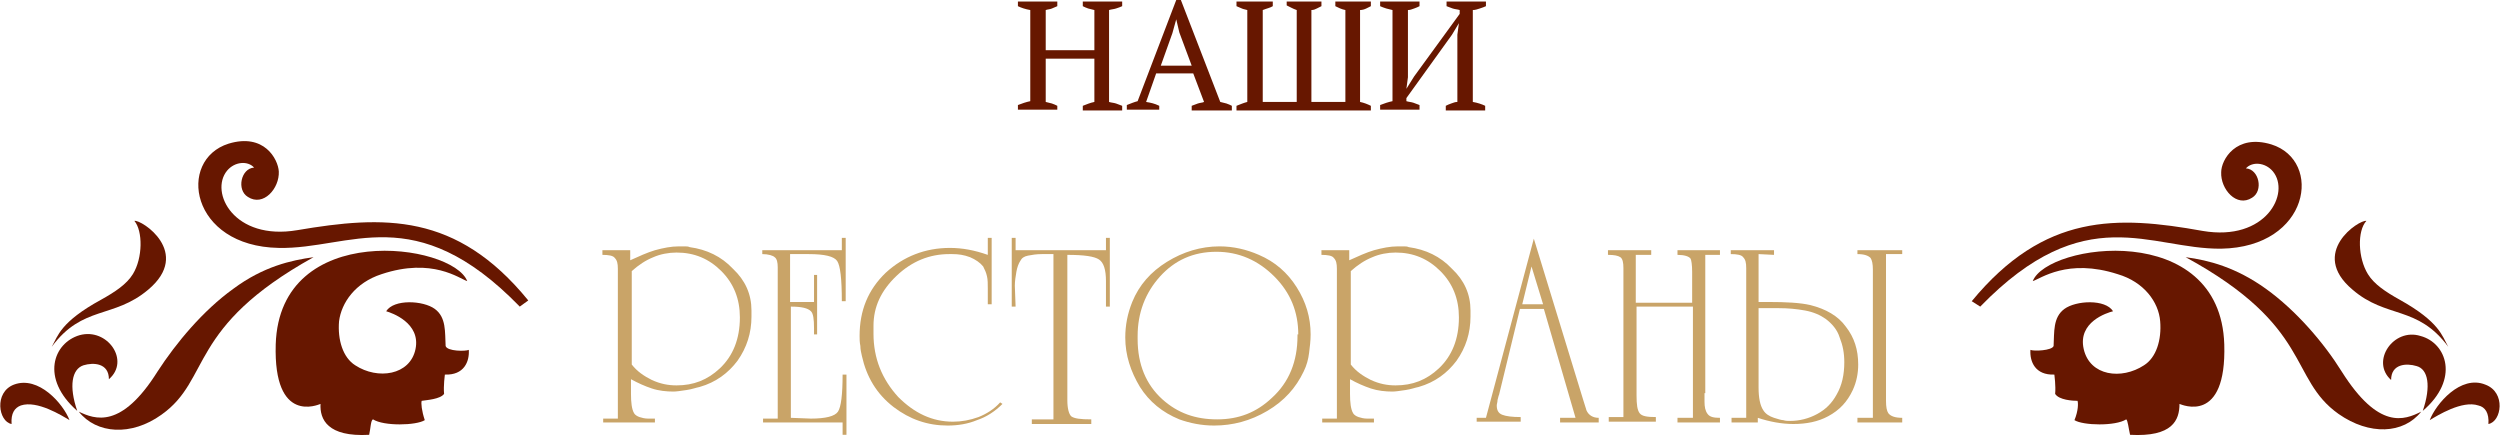
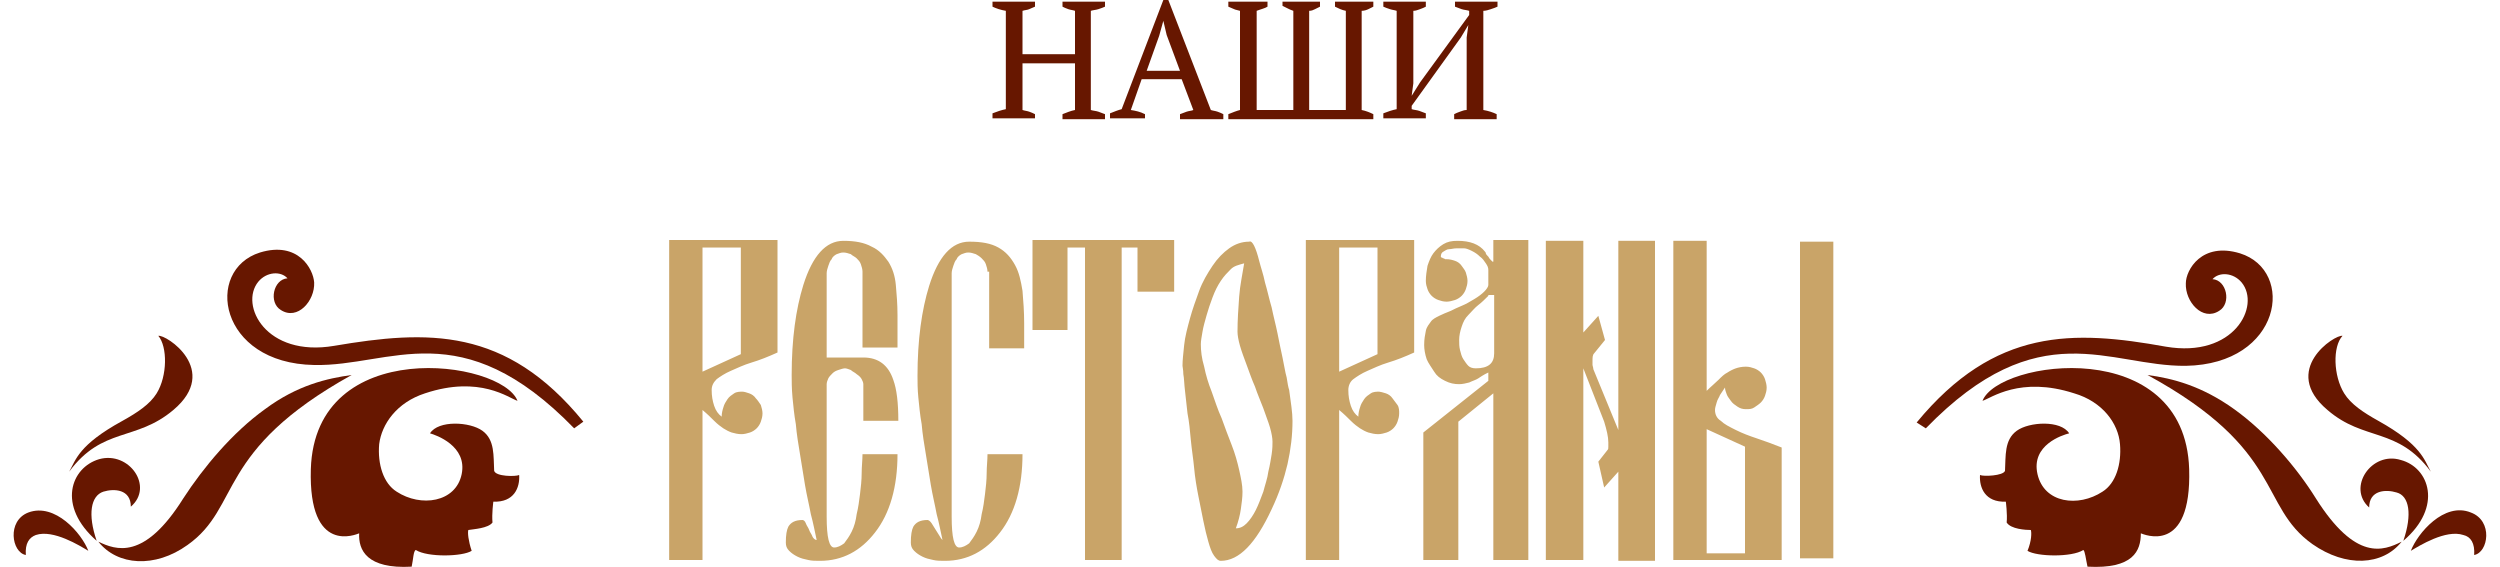
- <svg xmlns="http://www.w3.org/2000/svg" version="1.1" id="Restaurants" x="0px" y="0px" viewBox="0 0 323.7 57.5" style="enable-background:new 0 0 323.7 57.5;" xml:space="preserve">
-   <style type="text/css">
- 	.restaurants0{fill:#671700;}
- 	.restaurants1{fill:#C9A468;}
- </style>
-   <g>
-     <path class="restaurants0" d="M136.9,14.2h-5.1v-0.6c0.5-0.2,1.1-0.4,1.6-0.5V1.3c-0.6-0.1-1.2-0.3-1.6-0.5V0.2h5.1v0.6   c-0.2,0.1-0.5,0.2-0.7,0.3s-0.5,0.1-0.8,0.2v5.2h6.3V1.3c-0.3-0.1-0.5-0.1-0.8-0.2s-0.5-0.2-0.7-0.3V0.2h5.1v0.6   c-0.2,0.1-0.5,0.2-0.8,0.3s-0.6,0.1-0.9,0.2v11.9c0.3,0.1,0.6,0.1,0.9,0.2c0.3,0.1,0.5,0.2,0.8,0.3v0.6h-5.1v-0.6   c0.5-0.2,1-0.4,1.5-0.5V7.6h-6.3v5.6c0.3,0.1,0.5,0.1,0.8,0.2s0.5,0.2,0.7,0.3V14.2z" />
-     <path class="restaurants0" d="M150.3,14.2h-4.4v-0.6c0.5-0.2,1-0.4,1.4-0.5l5-13.1h0.6l5.1,13.2c0.3,0.1,0.5,0.1,0.8,0.2   c0.3,0.1,0.5,0.2,0.7,0.3v0.6h-5.2v-0.6c0.3-0.1,0.5-0.2,0.8-0.3s0.6-0.1,0.8-0.2l-1.4-3.7h-4.8l-1.3,3.7c0.6,0.1,1.1,0.2,1.7,0.5   v0.5H150.3z M150.3,8.5h4l-1.6-4.3l-0.4-1.7l0,0l-0.5,1.8L150.3,8.5z" />
-     <path class="restaurants0" d="M166.6,0.2h4.5v0.6c-0.2,0.1-0.4,0.2-0.6,0.3c-0.2,0.1-0.4,0.2-0.7,0.2v11.9h4.4V1.3c-0.5-0.1-0.9-0.3-1.3-0.5   V0.2h4.6v0.6c-0.2,0.1-0.4,0.2-0.6,0.3c-0.2,0.1-0.5,0.2-0.8,0.2v11.9c0.5,0.1,1,0.3,1.4,0.5v0.6h-17.4v-0.6c0.5-0.2,1-0.4,1.4-0.5   V1.3c-0.3-0.1-0.5-0.1-0.7-0.2s-0.5-0.2-0.7-0.3V0.2h4.7v0.6c-0.3,0.2-0.8,0.3-1.3,0.5v11.9h4.4V1.3c-0.3-0.1-0.5-0.2-0.7-0.3   s-0.4-0.2-0.6-0.3L166.6,0.2L166.6,0.2z" />
-     <path class="restaurants0" d="M183.7,14.2h-5v-0.6c0.5-0.2,1.1-0.4,1.6-0.5V1.3c-0.3-0.1-0.5-0.1-0.8-0.2s-0.6-0.2-0.8-0.3V0.2h5.1v0.6   c-0.2,0.1-0.4,0.2-0.7,0.3s-0.5,0.2-0.8,0.2V10l-0.2,1.5l1-1.6l5.9-8.1V1.3c-0.3-0.1-0.6-0.1-0.9-0.2c-0.3-0.1-0.5-0.2-0.8-0.3V0.2   h5.1v0.6c-0.2,0.1-0.5,0.2-0.8,0.3s-0.6,0.2-0.9,0.2v11.9c0.6,0.1,1.2,0.3,1.6,0.5v0.6h-5.1v-0.6c0.2-0.1,0.4-0.2,0.7-0.3   s0.5-0.2,0.8-0.2V4.5l0.2-1.5L188,4.5l-5.9,8.2v0.4c0.3,0.1,0.6,0.1,0.9,0.2s0.5,0.2,0.8,0.3v0.6H183.7z" />
-   </g>
-   <path class="restaurants0" d="M67.3,39.7l1.1-0.8c-9.3-11.4-18.7-11-29.9-9.1c-8.2,1.4-11.4-4.9-9.1-7.7c1-1.2,2.7-1.3,3.5-0.4  c-1.7,0.1-2.3,2.9-0.8,3.8c2,1.3,4.1-1.1,4-3.3c-0.1-1.6-1.9-5-6.5-3.6c-6.7,2.1-5,13.3,6.5,13.5C45.3,32.3,53.7,25.7,67.3,39.7  L67.3,39.7z" />
-   <path class="restaurants0" d="M6.7,44.9c0.8-1.4,1.1-3.2,6.4-6.1c1.8-1,3.3-2,4.1-3.3c1.3-2.1,1.3-5.6,0.2-6.9c0.9-0.2,7.5,4.1,1.8,8.9  C14.7,41.3,10.7,39.5,6.7,44.9L6.7,44.9z" />
-   <path class="restaurants0" d="M1.5,54.9c-1.7-0.3-2.3-4.1,0.3-5.1C5,48.6,8.2,52.3,9,54.4c-1-0.6-4.2-2.6-6.3-1.9C1.9,52.8,1.4,53.5,1.5,54.9  L1.5,54.9z" />
-   <path class="restaurants0" d="M10,53.2c-4.8-4.2-3.1-8.8,0.3-9.8c3.6-1,6.6,3.3,3.8,5.7c0-2.1-2-2.2-3.3-1.8C9.3,47.8,8.9,50,10,53.2L10,53.2  z" />
-   <path class="restaurants0" d="M10.2,53.3c2.1,1,5.5,2.3,10.2-5.2c2.4-3.7,5.9-7.9,9.8-10.7c3.9-2.9,7.5-3.7,10.4-4.1  c-16.4,9.1-13.2,15.8-19.7,20.4C17,56.5,12.5,56.2,10.2,53.3L10.2,53.3z" />
-   <path class="restaurants0" d="M60.5,36.4c-1-0.3-4.5-3.1-11.1-0.9c-3.4,1.1-5.2,3.7-5.5,6.1c-0.2,2.4,0.5,4.7,2.1,5.7  c2.9,1.9,7.1,1.3,7.8-2.1c0.7-3.4-3.1-4.7-3.8-4.9c1-1.6,4.8-1.4,6.3-0.3c1.5,1.1,1.3,3,1.4,4.8c0.2,0.7,2.6,0.7,3,0.5  c0.1,1.5-0.6,3.3-3.1,3.2c0,0-0.2,1.5-0.1,2.5c-0.5,0.7-2.3,0.8-2.9,0.9c-0.1,0.3,0,1.3,0.4,2.5c-1.1,0.7-5.3,0.8-6.7-0.1  c-0.3,0.1-0.3,1.1-0.5,2c-5.4,0.3-6.4-2-6.3-4c-0.3,0.1-6.1,2.7-5.8-7.7C36.2,28.4,58.6,31.5,60.5,36.4L60.5,36.4z" />
-   <path class="restaurants0" d="M256.4,39.7c13.6-14,22-7.4,31.2-7.5c11.5-0.2,13.2-11.4,6.5-13.5c-4.6-1.4-6.5,2-6.5,3.6c-0.1,2.2,2,4.6,4,3.3  c1.5-0.9,0.9-3.7-0.8-3.8c0.8-0.9,2.5-0.8,3.5,0.4c2.3,2.8-0.9,9.1-9.1,7.7c-11.1-2-20.5-2.3-29.9,9.1L256.4,39.7L256.4,39.7z" />
-   <path class="restaurants0" d="M317,44.9c-4-5.4-8-3.6-12.4-7.4c-5.7-4.8,0.9-9.1,1.8-8.9c-1.2,1.3-1.1,4.8,0.2,6.9c0.8,1.3,2.3,2.3,4.1,3.3  C315.9,41.7,316.2,43.5,317,44.9L317,44.9z" />
-   <path class="restaurants0" d="M322.2,54.9c0.1-1.4-0.4-2.2-1.3-2.4c-2.1-0.7-5.3,1.3-6.3,1.9c0.8-2.1,4-5.9,7.2-4.6  C324.5,50.8,323.9,54.6,322.2,54.9L322.2,54.9z" />
-   <path class="restaurants0" d="M313.7,53.2c1.1-3.2,0.7-5.4-0.8-5.8c-1.3-0.4-3.3-0.3-3.3,1.8c-2.7-2.4,0.3-6.8,3.8-5.7  C316.8,44.4,318.5,49.1,313.7,53.2L313.7,53.2z" />
-   <path class="restaurants0" d="M313.5,53.3c-2.3,2.9-6.7,3.1-10.7,0.3c-6.5-4.6-3.3-11.3-19.8-20.3c3,0.4,6.5,1.3,10.4,4.1s7.5,7,9.8,10.7  C308,55.7,311.3,54.4,313.5,53.3L313.5,53.3z" />
-   <path class="restaurants0" d="M263.2,36.4c1.9-4.9,24.3-8,24.8,8.2c0.3,10.4-5.5,7.8-5.8,7.7c0,2.1-0.9,4.3-6.4,4c-0.2-0.9-0.3-1.9-0.5-2  c-1.4,0.9-5.6,0.8-6.7,0.1c0.5-1.2,0.5-2.2,0.4-2.5c-0.6,0-2.4-0.1-2.9-0.9c0.1-1-0.1-2.5-0.1-2.5c-2.5,0.1-3.2-1.7-3.1-3.2  c0.4,0.2,2.8,0.1,3-0.5c0.1-1.8-0.1-3.7,1.4-4.8s5.3-1.3,6.3,0.3c-0.8,0.2-4.6,1.4-3.8,4.9c0.8,3.5,4.9,4,7.8,2.1  c1.6-1,2.3-3.3,2.1-5.7c-0.2-2.5-2.1-5.1-5.5-6.1C267.7,33.4,264.2,36.1,263.2,36.4L263.2,36.4z" />
-   <g>
-     <path class="restaurants1" d="M78.1,54.7v-0.5H80V34.8c0-0.7-0.1-1.1-0.4-1.4c-0.2-0.3-0.8-0.4-1.6-0.4v-0.6h3.6v1.3c1.1-0.5,2.2-1,3.2-1.3   c1.1-0.3,2.1-0.5,3.1-0.5c0.2,0,0.4,0,0.7,0s0.5,0,0.7,0.1c2.2,0.3,4.1,1.2,5.6,2.8c1.6,1.5,2.4,3.3,2.4,5.4V41   c0,2.1-0.6,4-1.8,5.7c-1.2,1.6-2.8,2.8-4.9,3.4c-0.5,0.1-1,0.3-1.7,0.4c-0.7,0.1-1.3,0.2-1.7,0.2c-0.9,0-1.9-0.1-2.8-0.4   c-0.9-0.3-1.8-0.7-2.7-1.2l0,1.9c0,1.1,0.1,2,0.4,2.5c0.1,0.2,0.4,0.4,0.7,0.5c0.3,0.1,0.7,0.2,1.1,0.2h0.9v0.5H78.1z M95.8,41.1   c0-2.4-0.8-4.4-2.4-6c-1.6-1.6-3.5-2.4-5.8-2.4c-1,0-2.1,0.2-3,0.6c-1,0.4-1.9,1-2.8,1.8v12.1c0.7,0.9,1.6,1.5,2.6,2   c1.1,0.5,2.1,0.7,3.2,0.7c2.2,0,4-0.7,5.6-2.2C94.9,46.1,95.8,43.9,95.8,41.1z" />
-     <path class="restaurants1" d="M102.4,39.1h3v-3.5h0.4v7.7h-0.4v-0.8c0-1.2-0.1-1.9-0.4-2.2c-0.4-0.4-1.2-0.6-2.6-0.6v14.4l2.6,0.1   c1.9,0,3.1-0.3,3.5-0.9c0.4-0.6,0.6-2.2,0.6-4.8h0.5v7.8h-0.5v-1.6H98.8v-0.5h1.9V34.6c0-0.6-0.1-1.1-0.4-1.3   c-0.2-0.2-0.8-0.4-1.6-0.4v-0.5h10.3v-1.6h0.5V39h-0.5c0-2.9-0.2-4.6-0.6-5.2c-0.4-0.6-1.6-0.9-3.7-0.9h-2.4V39.1z" />
-     <path class="restaurants1" d="M129.8,52.3c-1,1-2.1,1.7-3.3,2.1c-1.2,0.5-2.5,0.7-3.8,0.7c-2.6,0-4.9-0.8-7-2.4c-2.2-1.7-3.5-3.9-4.1-6.6   c-0.1-0.4-0.2-0.9-0.2-1.3c-0.1-0.5-0.1-0.9-0.1-1.3c0-3.3,1.1-6,3.4-8.2c2.3-2.1,5.1-3.2,8.3-3.2c1.6,0,3.2,0.3,4.9,0.9v-2.2h0.5   v8.6h-0.5v-2c0-0.6,0-1.2-0.1-1.6c-0.1-0.5-0.3-0.9-0.5-1.3c-0.4-0.5-1-0.9-1.7-1.2c-0.8-0.3-1.5-0.4-2.3-0.4h-0.4   c-2.5,0-4.8,0.9-6.8,2.8c-2,1.9-3,4-3,6.5v1c0,3.2,1.1,5.9,3.2,8.2c2.1,2.1,4.4,3.2,7.1,3.2c1.1,0,2.2-0.2,3.3-0.6   c1-0.4,2-1,2.8-1.9L129.8,52.3z" />
-     <path class="restaurants1" d="M136.5,32.9h-1.6c-0.7,0-1.3,0.1-1.8,0.2c-0.5,0.1-0.8,0.3-1,0.7c-0.2,0.3-0.4,0.8-0.5,1.4   c-0.1,0.6-0.2,1.2-0.2,1.8l0.1,2.7H131v-8.9h0.5v1.6h11.7v-1.6h0.5v8.9h-0.5v-3.3c0-1.5-0.3-2.4-0.9-2.8c-0.6-0.4-1.9-0.6-4.1-0.6   v18v0.8c0,1.1,0.2,1.8,0.5,2.1c0.4,0.3,1.2,0.4,2.6,0.4v0.6h-7.7v-0.6h2.8V32.9z" />
-     <path class="restaurants1" d="M168.8,48.1c-1,2.1-2.5,3.8-4.7,5.1c-2.2,1.3-4.5,1.9-6.9,1.9c-1.6,0-3.1-0.3-4.5-0.8   c-2.2-0.9-3.9-2.3-5.1-4.2c-1.2-2-1.9-4.1-1.9-6.4c0-1.6,0.3-3.1,0.9-4.6c0.9-2.2,2.4-3.9,4.5-5.2c2.1-1.3,4.4-2,6.8-2   c1.8,0,3.5,0.4,5.1,1.1c2.1,0.9,3.7,2.3,4.9,4.2c1.2,1.9,1.8,3.9,1.8,6.1c0,0.8-0.1,1.6-0.2,2.4C169.4,46.5,169.2,47.3,168.8,48.1z    M168.1,43.3c0-2.9-1-5.4-3.1-7.5c-2.1-2.1-4.6-3.2-7.5-3.2c-3,0-5.4,1.1-7.3,3.2c-1.9,2.1-2.9,4.7-2.9,7.7v0.4   c0,3.3,1.1,5.9,3.2,7.8c2,1.8,4.3,2.6,7.1,2.6s5.1-0.9,7.1-2.8c2.2-2,3.3-4.7,3.3-8V43.3z" />
-     <path class="restaurants1" d="M171.2,54.7v-0.5h1.9V34.8c0-0.7-0.1-1.1-0.4-1.4c-0.2-0.3-0.8-0.4-1.6-0.4v-0.6h3.6v1.3   c1.1-0.5,2.2-1,3.2-1.3c1.1-0.3,2.1-0.5,3.1-0.5c0.2,0,0.4,0,0.7,0s0.5,0,0.7,0.1c2.2,0.3,4.1,1.2,5.6,2.8c1.6,1.5,2.4,3.3,2.4,5.4   V41c0,2.1-0.6,4-1.8,5.7c-1.2,1.6-2.8,2.8-4.9,3.4c-0.5,0.1-1,0.3-1.7,0.4c-0.7,0.1-1.3,0.2-1.7,0.2c-0.9,0-1.9-0.1-2.8-0.4   c-0.9-0.3-1.8-0.7-2.7-1.2l0,1.9c0,1.1,0.1,2,0.4,2.5c0.1,0.2,0.4,0.4,0.7,0.5c0.3,0.1,0.7,0.2,1.1,0.2h0.9v0.5H171.2z M188.9,41.1   c0-2.4-0.8-4.4-2.4-6c-1.6-1.6-3.5-2.4-5.8-2.4c-1,0-2.1,0.2-3,0.6c-1,0.4-1.9,1-2.8,1.8v12.1c0.7,0.9,1.6,1.5,2.6,2   c1.1,0.5,2.1,0.7,3.2,0.7c2.2,0,4-0.7,5.6-2.2C188,46.1,188.9,43.9,188.9,41.1z" />
-     <path class="restaurants1" d="M191.2,54.7v-0.6h1.2l6.2-23.2l6.4,20.9c0.2,0.7,0.4,1.2,0.4,1.3c0.3,0.7,0.9,1,1.6,1v0.6h-5v-0.6l2,0   L199.9,40h-3.1l-2.7,11.1c-0.1,0.2-0.1,0.4-0.2,0.7c0,0.3-0.1,0.5-0.1,0.7c0,0.6,0.2,1,0.7,1.2c0.5,0.2,1.3,0.3,2.4,0.3v0.6H191.2z    M197.1,39.4l2.7,0l-1.5-4.9L197.1,39.4z" />
-     <path class="restaurants1" d="M220.7,50.9V52c0,0.7,0.1,1.2,0.4,1.6s0.8,0.5,1.6,0.5v0.6h-5.5v-0.6h2V39.7h-7.3v11.1v0.4   c0,1.2,0.1,1.9,0.4,2.3c0.3,0.4,1,0.5,2.1,0.5v0.6h-6.1v-0.6h1.9V34.7c0-0.7-0.1-1.2-0.4-1.4S209,33,208.2,33v-0.6h5.6V33h-2v6.2   h7.3v-4c0-0.9-0.1-1.5-0.2-1.7c-0.2-0.3-0.8-0.5-1.7-0.5v-0.6h5.5V33h-1.9V50.9z" />
-     <path class="restaurants1" d="M227.7,32.9v6.2h1.2c2.4,0,4.2,0.1,5.5,0.4c2,0.5,3.6,1.4,4.6,2.8c1.1,1.4,1.6,3,1.6,4.9   c0,1.1-0.2,2.2-0.7,3.3c-0.7,1.5-1.7,2.6-3.2,3.4c-1.3,0.7-2.8,1-4.5,1c-1.5,0-3.1-0.3-4.6-0.8v0.6h-3.4v-0.6h1.9V34.7   c0-0.7-0.1-1.1-0.4-1.4c-0.2-0.3-0.8-0.4-1.6-0.4v-0.5h5.6v0.6L227.7,32.9z M236.4,41.3c-0.7-0.5-1.6-0.9-2.7-1.1   c-1.1-0.2-2.2-0.3-3.4-0.3h-2.6v8.5v1.8c0,1.3,0.2,2.3,0.6,2.9c0.3,0.5,0.8,0.8,1.4,1c0.6,0.2,1,0.3,1.2,0.3   c0.3,0.1,0.6,0.1,0.9,0.1c1.2,0,2.4-0.3,3.5-0.9c1.1-0.6,1.9-1.4,2.5-2.5c0.7-1.2,1-2.6,1-4.2c0-1.2-0.2-2.2-0.6-3.2   C237.9,42.7,237.2,41.9,236.4,41.3z M242.5,36.1v-1.2c0-0.7-0.1-1.2-0.3-1.5c-0.3-0.3-0.8-0.5-1.7-0.5v-0.5h5.8v0.5h-2.1v18v1   c0,0.8,0.1,1.3,0.3,1.6c0.3,0.4,0.9,0.6,1.8,0.6v0.6h-5.8v-0.6h2V36.1z" />
-   </g>
+ <svg xmlns="http://www.w3.org/2000/svg" id="Слой_1" viewBox="0 0 300 68">
+   <style>.st0{fill:#671700}.st1{fill:#c9a468}</style>
+   <path class="st0" d="M124.2 14.2h-5.1v-.6c.5-.2 1.1-.4 1.6-.5V1.3c-.6-.1-1.2-.3-1.6-.5V.2h5.1v.6c-.2.1-.5.2-.7.3s-.5.1-.8.2v5.2h6.3V1.3c-.3-.1-.5-.1-.8-.2s-.5-.2-.7-.3V.2h5.1v.6c-.2.1-.5.2-.8.3s-.6.1-.9.2v11.9c.3.1.6.1.9.2.3.1.5.2.8.3v.6h-5.1v-.6c.5-.2 1-.4 1.5-.5V7.6h-6.3v5.6c.3.1.5.1.8.2s.5.2.7.3v.5zM137.6 14.2h-4.4v-.6c.5-.2 1-.4 1.4-.5l5-13.1h.6l5.1 13.2c.3.1.5.1.8.2.3.1.5.2.7.3v.6h-5.2v-.6c.3-.1.5-.2.8-.3.3-.1.6-.1.8-.2l-1.4-3.7H137l-1.3 3.7c.6.1 1.1.2 1.7.5v.5zm0-5.7h4L140 4.2l-.4-1.7-.5 1.8-1.5 4.2zM153.9.2h4.5v.6l-.6.3c-.2.1-.4.2-.7.2v11.9h4.4V1.3c-.5-.1-.9-.3-1.3-.5V.2h4.6v.6l-.6.3c-.2.1-.5.2-.8.2v11.9c.5.1 1 .3 1.4.5v.6h-17.4v-.6c.5-.2 1-.4 1.4-.5V1.3c-.3-.1-.5-.1-.7-.2-.2-.1-.5-.2-.7-.3V.2h4.7v.6c-.3.2-.8.3-1.3.5v11.9h4.4V1.3c-.3-.1-.5-.2-.7-.3l-.6-.3V.2zM171 14.2h-5v-.6c.5-.2 1.1-.4 1.6-.5V1.3c-.3-.1-.5-.1-.8-.2-.3-.1-.6-.2-.8-.3V.2h5.1v.6c-.2.1-.4.2-.7.3s-.5.2-.8.2V10l-.2 1.5 1-1.6 5.9-8.1v-.5c-.3-.1-.6-.1-.9-.2-.3-.1-.5-.2-.8-.3V.2h5.1v.6c-.2.1-.5.2-.8.3-.3.1-.6.2-.9.2v11.9c.6.1 1.2.3 1.6.5v.6h-5.1v-.6c.2-.1.4-.2.7-.3.3-.1.5-.2.8-.2V4.5l.2-1.5-.9 1.5-5.9 8.2v.4c.3.1.6.1.9.2s.5.2.8.3v.6z" />
+   <path class="st1" d="M89.9 47.2c.3.1.6.3.8.6.2.2.4.5.6.8.1.3.2.7.2 1 0 .4-.1.7-.2 1-.1.3-.3.6-.5.8-.2.2-.5.4-.8.5-.3.1-.7.2-1 .2-.5 0-.8-.1-1.2-.2-.3-.1-.7-.3-1-.5-.3-.2-.7-.5-1.1-.9-.4-.4-.8-.8-1.4-1.3v18h-4V28.8h13v13.5c-1.1.5-2.1.9-3.1 1.2-1 .3-1.8.7-2.5 1s-1.3.7-1.7 1c-.4.4-.6.8-.6 1.3 0 .7.1 1.3.3 1.9.2.6.5 1 .9 1.3 0-.4.1-.8.2-1.1.1-.4.3-.7.5-1 .2-.3.5-.5.8-.7.3-.2.7-.2 1-.2.2 0 .5.1.8.2zm-1-17.5h-4.6v14.9l4.6-2.1V29.7zM103.5 32.6c0-.3-.1-.6-.2-.9-.1-.3-.3-.5-.5-.7s-.5-.3-.7-.5c-.3-.1-.6-.2-.9-.2-.3 0-.5.1-.8.2-.2.1-.5.3-.6.6-.2.2-.3.5-.4.8-.1.3-.2.6-.2.9v10.1h4.4c1.8 0 3 .9 3.6 2.7.4 1.1.6 2.7.6 4.9h-4.2v-4.4c0-.2-.1-.4-.2-.6-.1-.2-.3-.4-.6-.6-.2-.2-.5-.3-.7-.5-.3-.1-.5-.2-.7-.2-.2 0-.5.1-.8.2-.3.1-.5.2-.7.4-.2.2-.4.4-.5.6-.1.2-.2.5-.2.7V62c0 2.5.3 3.7.9 3.7.4 0 .8-.2 1.2-.5.3-.4.6-.8.9-1.4s.5-1.3.6-2.1c.2-.8.3-1.6.4-2.4.1-.8.2-1.7.2-2.5s.1-1.6.1-2.3h4.2c0 3.9-.9 7.1-2.7 9.4-1.7 2.2-3.9 3.4-6.6 3.4-.5 0-1 0-1.4-.1-.5-.1-.9-.2-1.3-.4s-.7-.4-1-.7c-.3-.3-.4-.6-.4-1 0-.9.1-1.5.3-1.9.3-.5.8-.8 1.7-.8.1 0 .3.1.4.4s.3.5.4.8c.1.3.3.5.4.8.1.2.3.4.5.4-.2-.9-.4-2-.7-3.1-.2-1.1-.5-2.3-.7-3.5-.2-1.2-.4-2.4-.6-3.7-.2-1.2-.4-2.4-.5-3.6-.2-1.1-.3-2.2-.4-3.2-.1-1.1-.1-2-.1-2.7 0-4.3.5-7.9 1.4-10.8 1.1-3.5 2.7-5.3 4.8-5.3 1.4 0 2.5.2 3.4.7.9.4 1.5 1.1 2 1.8.5.8.8 1.7.9 2.8s.2 2.3.2 3.6v3.9h-4.2v-9.1zM118.5 32.6c0-.3-.1-.6-.2-.9-.1-.3-.3-.5-.5-.7-.2-.2-.5-.4-.7-.5-.3-.1-.6-.2-.9-.2-.3 0-.5.1-.8.2-.2.1-.5.3-.6.6-.2.2-.3.5-.4.8-.1.3-.2.6-.2.9V62c0 2.5.3 3.7.9 3.7.4 0 .8-.2 1.2-.5.3-.4.6-.8.9-1.4s.5-1.3.6-2.1c.2-.8.3-1.6.4-2.4.1-.8.2-1.7.2-2.5s.1-1.6.1-2.3h4.2c0 3.9-.9 7.1-2.7 9.4-1.7 2.2-3.9 3.4-6.6 3.4-.5 0-1 0-1.4-.1-.5-.1-.9-.2-1.3-.4s-.7-.4-1-.7c-.3-.3-.4-.6-.4-1 0-.9.1-1.5.3-1.9.3-.5.8-.8 1.7-.8.1 0 .3.1.5.4s.3.5.5.8c.2.3.3.5.5.8.1.2.3.4.3.4-.2-.9-.4-2-.7-3.1-.2-1.1-.5-2.3-.7-3.5-.2-1.2-.4-2.4-.6-3.7-.2-1.2-.4-2.4-.5-3.6-.2-1.1-.3-2.2-.4-3.2-.1-1-.1-1.9-.1-2.6 0-4.3.5-7.9 1.4-10.8 1.1-3.5 2.7-5.3 4.8-5.3 1.5 0 2.6.2 3.5.7.9.5 1.5 1.2 2 2.1s.7 1.9.9 3.1c.1 1.2.2 2.5.2 3.9v3h-4.2v-9.2zM136.5 35v-5.3h-1.9v37.5h-4.4V29.7h-2.1v9.9h-4.2V28.8h17V35h-4.4zM150.5 29.5c.2.4.4 1 .6 1.8s.5 1.6.7 2.6c.3 1 .5 2 .8 3 .2 1 .5 2.1.7 3.1.2 1 .4 2 .6 2.9s.3 1.7.5 2.4c.1.7.2 1.2.3 1.5.2 1.5.4 2.7.4 3.7 0 1.7-.2 3.4-.6 5.2-.4 1.7-1 3.5-1.9 5.4-1.9 4.1-3.9 6.2-6.1 6.2-.3 0-.5-.2-.8-.6s-.5-1-.7-1.7c-.2-.7-.4-1.5-.6-2.5l-.6-3c-.2-1-.4-2.2-.5-3.3s-.3-2.3-.4-3.4c-.1-1.1-.2-2.2-.4-3.2-.1-1-.2-1.9-.3-2.7-.1-.8-.1-1.5-.2-2 0-.5-.1-.9-.1-1 0-.7.1-1.5.2-2.5s.4-2.1.7-3.2c.3-1.1.7-2.2 1.1-3.3.4-1.1 1-2.1 1.6-3s1.3-1.6 2-2.1 1.5-.8 2.4-.8c.2-.1.4.1.6.5zm-2.8 2.8c-.4.4-.8.8-1.2 1.4s-.7 1.2-1 2-.5 1.4-.7 2.1-.4 1.4-.5 2c-.1.6-.2 1.1-.2 1.5 0 .8.1 1.7.4 2.7.2 1 .5 2 .9 3 .4 1.1.7 2.1 1.2 3.2.4 1.1.8 2.2 1.2 3.2.4 1 .7 2.1.9 3s.4 1.8.4 2.6c0 .7-.1 1.4-.2 2.1s-.3 1.5-.6 2.3c.5 0 .9-.2 1.3-.6.4-.4.8-1 1.1-1.6s.6-1.4.9-2.2c.2-.8.5-1.6.6-2.4.2-.8.3-1.5.4-2.1.1-.7.1-1.1.1-1.5 0-.4-.1-1-.3-1.7s-.5-1.4-.8-2.3c-.3-.8-.7-1.7-1-2.6-.4-.9-.7-1.8-1-2.6-.3-.8-.6-1.6-.8-2.3-.2-.7-.3-1.3-.3-1.7 0-1.4.1-2.8.2-4.2.1-1.4.4-2.7.6-4-.7.2-1.2.3-1.6.7zM166.3 47.2c.3.1.6.3.8.6s.4.5.6.8.2.7.2 1c0 .4-.1.7-.2 1s-.3.6-.5.8c-.2.2-.5.4-.8.5-.3.1-.7.2-1 .2-.5 0-.8-.1-1.2-.2-.3-.1-.7-.3-1-.5-.3-.2-.7-.5-1.1-.9s-.8-.8-1.4-1.3v18h-4V28.8h13v13.5c-1.1.5-2.1.9-3.1 1.2s-1.8.7-2.5 1-1.3.7-1.7 1-.6.8-.6 1.3c0 .7.1 1.3.3 1.9.2.6.5 1 .9 1.3 0-.4.1-.8.2-1.1.1-.4.3-.7.5-1 .2-.3.5-.5.8-.7.3-.2.7-.2 1-.2.1 0 .5.1.8.2zm-1-17.5h-4.6v14.9l4.6-2.1V29.7zM174.6 31.3c.3.1.6.3.8.6s.4.5.5.8.2.7.2 1c0 .4-.1.7-.2 1s-.3.6-.5.8-.5.4-.8.5c-.3.1-.7.2-1 .2-.4 0-.7-.1-1-.2-.3-.1-.6-.3-.8-.5s-.4-.5-.5-.8-.2-.6-.2-1c0-.6.1-1.2.2-1.8.2-.6.4-1.1.7-1.5s.7-.8 1.2-1.1 1-.4 1.7-.4c1.5 0 2.6.4 3.3 1.3 0 0 .1.1.1.2s.2.3.3.4c.1.2.2.3.3.4l.2.2h.1v-2.6h4.2v38.4h-4.2v-20l-4.2 3.4v16.6h-4.2V51.9l7.8-6.2v-1l-.4.2c-.2.1-.5.3-.8.5-.3.2-.7.3-1.1.5-.4.1-.8.2-1.2.2-.6 0-1.1-.1-1.7-.4s-1-.6-1.3-1.1-.7-1-.9-1.5c-.2-.6-.3-1.2-.3-1.7 0-.7.1-1.2.2-1.7s.4-.8.6-1.1.6-.5 1-.7.9-.4 1.4-.6c.4-.2.8-.4 1.3-.6.5-.2 1-.5 1.5-.8s.9-.6 1.2-.9c.3-.3.5-.6.5-.8v-1.8c0-.3-.1-.5-.3-.8-.2-.3-.4-.6-.7-.8-.3-.3-.6-.5-1-.7s-.7-.3-.9-.3h-.9c-.4 0-.6.1-.9.1s-.5.2-.7.3c-.2.1-.3.3-.3.6 0 0 0 .1.1.1s.1.1.2.1.2.1.2.1h.1c.5 0 .8.1 1.1.2zm4 4.2c-.4.4-.8.8-1.2 1.1s-.8.8-1.2 1.2c-.4.4-.6.8-.8 1.4s-.3 1.1-.3 1.6c0 .4 0 .8.1 1.2s.2.8.4 1.1c.2.3.4.6.6.8.2.2.5.3.9.3 1.5 0 2.2-.6 2.2-1.8v-7h-.7zM194.2 51.6V28.9h4.4v38.4h-4.4V56.6l-1.7 1.9-.7-3.1 1.1-1.4c.1-.1.1-.2.1-.4v-.5c0-.7-.2-1.5-.5-2.5l-2.5-6.4v23h-4.5V28.9h4.5v11l1.8-2 .8 2.9-1.3 1.6c-.2.2-.2.5-.2 1v.4c0 .1.1.3.1.5l3 7.3zM208.5 48.8c-.3-.2-.6-.4-.8-.7-.2-.3-.4-.5-.5-.8-.1-.3-.2-.5-.2-.8l-.6.9c-.1.3-.3.5-.4.9s-.2.6-.2.9c0 .5.2 1 .7 1.3.4.4 1 .7 1.8 1.1s1.6.7 2.5 1 2 .7 3 1.1v13.5h-13V28.9h4v18c.5-.5 1-.9 1.4-1.3s.7-.7 1.1-.9c.3-.2.7-.4 1-.5.3-.1.7-.2 1.2-.2.4 0 .7.1 1 .2.3.1.6.3.8.5.2.2.4.5.5.8.1.3.2.7.2 1 0 .4-.1.7-.2 1s-.3.6-.5.8-.5.4-.8.6-.6.2-1 .2-.7-.1-1-.3zm.9 17.6V53.6l-4.6-2.1v14.9h4.6z" />
+   <path class="st0" d="M68.9 51.4l1.1-.8c-9.3-11.4-18.7-11-29.9-9.1-8.2 1.4-11.4-4.9-9.1-7.7 1-1.2 2.7-1.3 3.5-.4-1.7.1-2.3 2.9-.8 3.8 2 1.3 4.1-1.1 4-3.3-.1-1.6-1.9-5-6.5-3.6-6.7 2.1-5 13.3 6.5 13.5 9.2.2 17.6-6.4 31.2 7.6zM8.3 56.6c.8-1.4 1.1-3.2 6.4-6.1 1.8-1 3.3-2 4.1-3.3 1.3-2.1 1.3-5.6.2-6.9.9-.2 7.5 4.1 1.8 8.9-4.5 3.8-8.5 2-12.5 7.4zM3.1 66.6c-1.7-.3-2.3-4.1.3-5.1 3.2-1.2 6.4 2.5 7.2 4.6-1-.6-4.2-2.6-6.3-1.9-.8.3-1.3 1-1.2 2.4zM11.6 64.9c-4.8-4.2-3.1-8.8.3-9.8 3.6-1 6.6 3.3 3.8 5.7 0-2.1-2-2.2-3.3-1.8-1.5.5-1.9 2.7-.8 5.9z" />
+   <path class="st0" d="M11.8 65c2.1 1 5.5 2.3 10.2-5.2 2.4-3.7 5.9-7.9 9.8-10.7 3.9-2.9 7.5-3.7 10.4-4.1C25.8 54.1 29 60.8 22.5 65.4c-3.9 2.8-8.4 2.5-10.7-.4z" />
+   <path class="st0" d="M62.1 48.1c-1-.3-4.5-3.1-11.1-.9-3.4 1.1-5.2 3.7-5.5 6.1-.2 2.4.5 4.7 2.1 5.7 2.9 1.9 7.1 1.3 7.8-2.1.7-3.4-3.1-4.7-3.8-4.9 1-1.6 4.8-1.4 6.3-.3 1.5 1.1 1.3 3 1.4 4.8.2.7 2.6.7 3 .5.1 1.5-.6 3.3-3.1 3.2 0 0-.2 1.5-.1 2.5-.5.7-2.3.8-2.9.9-.1.3 0 1.3.4 2.5-1.1.7-5.3.8-6.7-.1-.3.1-.3 1.1-.5 2-5.4.3-6.4-2-6.3-4-.3.1-6.1 2.7-5.8-7.7.5-16.2 22.9-13.1 24.8-8.2zM231.1 51.4c13.6-14 22-7.4 31.2-7.5 11.5-.2 13.2-11.4 6.5-13.5-4.6-1.4-6.5 2-6.5 3.6-.1 2.2 2 4.6 4 3.3 1.5-.9.9-3.7-.8-3.8.8-.9 2.5-.8 3.5.4 2.3 2.8-.9 9.1-9.1 7.7-11.1-2-20.5-2.3-29.9 9.1l1.1.7zM291.7 56.6c-4-5.4-8-3.6-12.4-7.4-5.7-4.8.9-9.1 1.8-8.9-1.2 1.3-1.1 4.8.2 6.9.8 1.3 2.3 2.3 4.1 3.3 5.2 2.9 5.5 4.7 6.3 6.1zM296.9 66.6c.1-1.4-.4-2.2-1.3-2.4-2.1-.7-5.3 1.3-6.3 1.9.8-2.1 4-5.9 7.2-4.6 2.7 1 2.1 4.8.4 5.1zM288.4 64.9c1.1-3.2.7-5.4-.8-5.8-1.3-.4-3.3-.3-3.3 1.8-2.7-2.4.3-6.8 3.8-5.7 3.4.9 5.1 5.6.3 9.7z" />
+   <path class="st0" d="M288.2 65c-2.3 2.9-6.7 3.1-10.7.3-6.5-4.6-3.3-11.3-19.8-20.3 3 .4 6.5 1.3 10.4 4.1 3.9 2.8 7.5 7 9.8 10.7 4.8 7.6 8.1 6.3 10.3 5.2z" />
+   <path class="st0" d="M237.9 48.1c1.9-4.9 24.3-8 24.8 8.2.3 10.4-5.5 7.8-5.8 7.7 0 2.1-.9 4.3-6.4 4-.2-.9-.3-1.9-.5-2-1.4.9-5.6.8-6.7.1.5-1.2.5-2.2.4-2.5-.6 0-2.4-.1-2.9-.9.1-1-.1-2.5-.1-2.5-2.5.1-3.2-1.7-3.1-3.2.4.2 2.8.1 3-.5.1-1.8-.1-3.7 1.4-4.8 1.5-1.1 5.3-1.3 6.3.3-.8.2-4.6 1.4-3.8 4.9s4.9 4 7.8 2.1c1.6-1 2.3-3.3 2.1-5.7-.2-2.5-2.1-5.1-5.5-6.1-6.5-2.1-10 .6-11 .9z" />
+   <path class="st1" d="M216 29h4v38h-4z" />
</svg>
